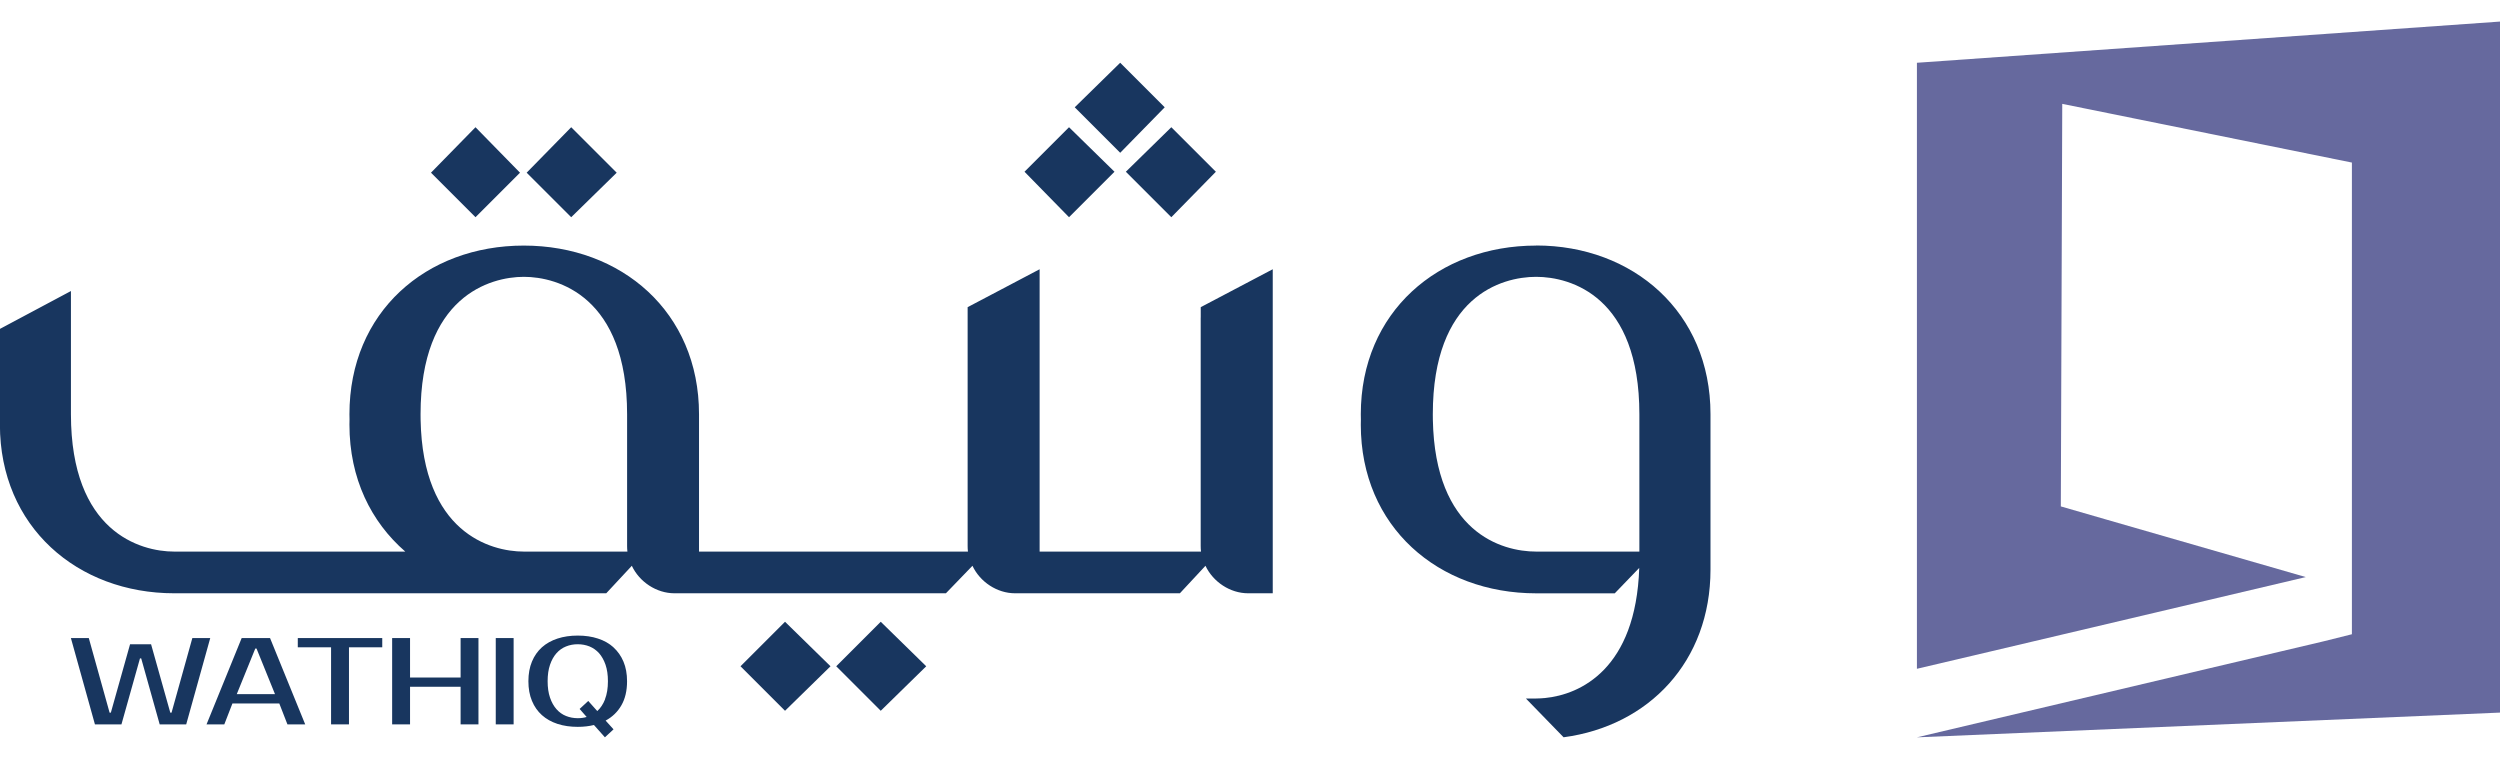
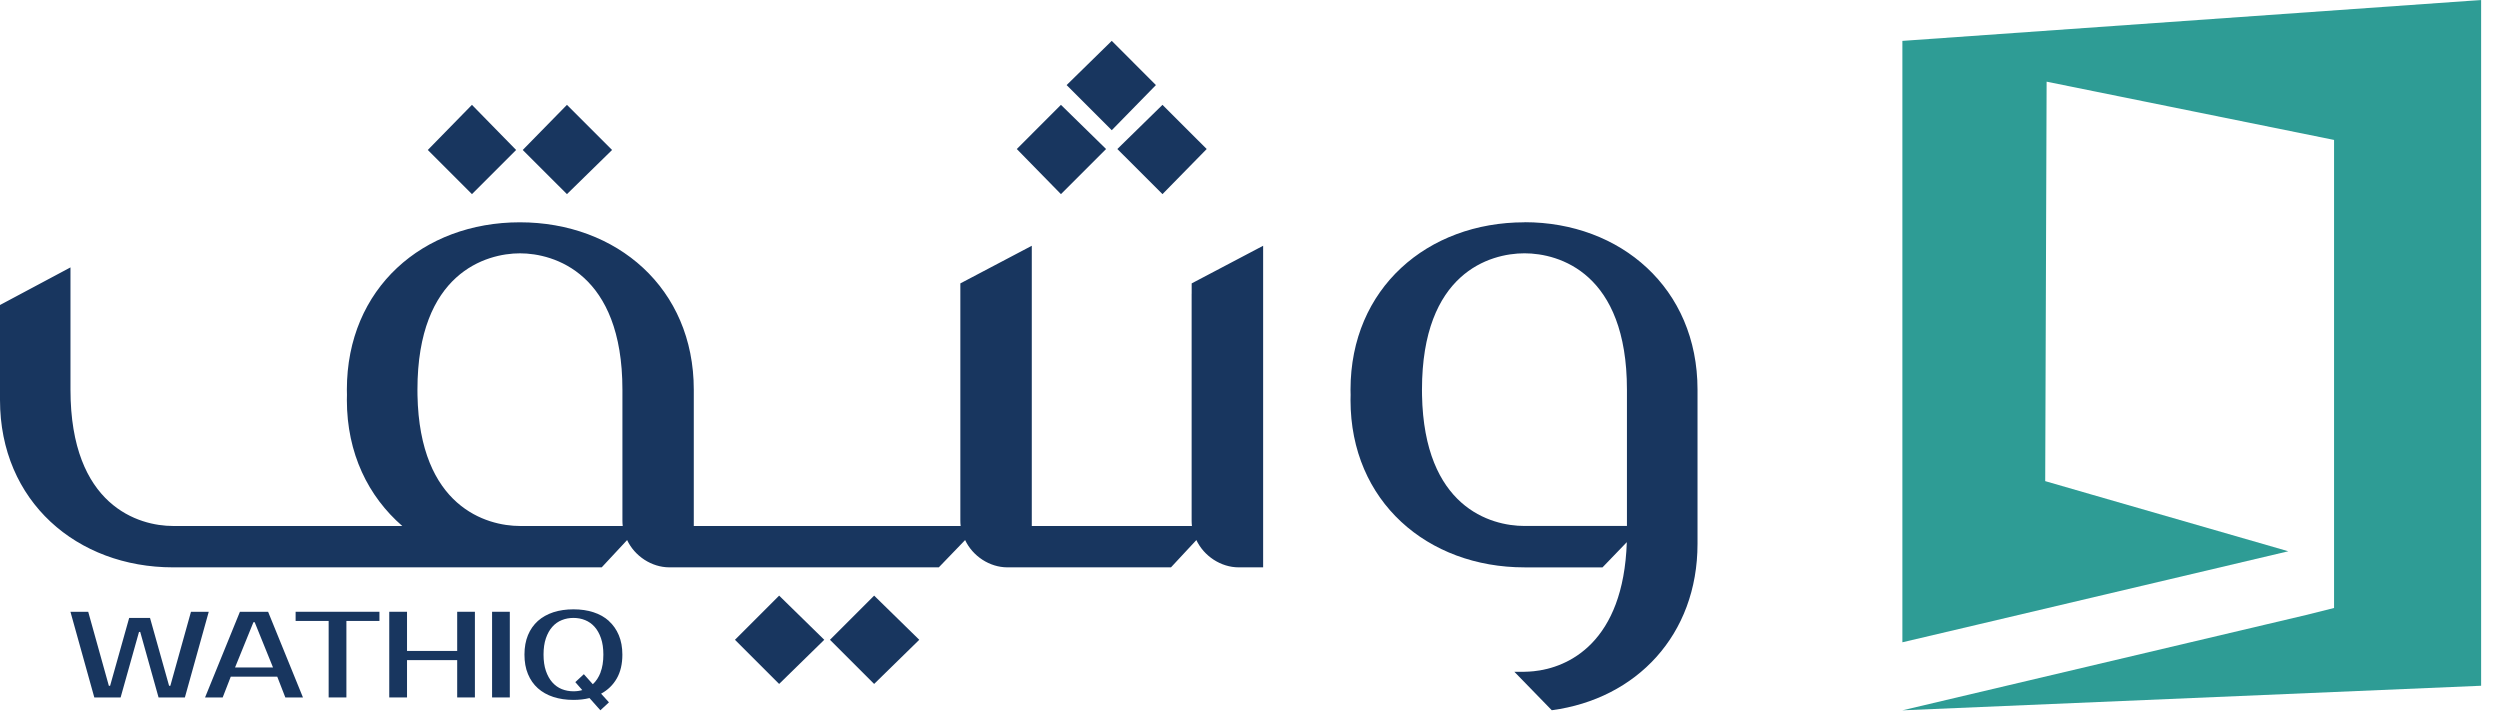
- <svg xmlns="http://www.w3.org/2000/svg" width="112" height="34" viewBox="0 0 112 34" fill="none">
-   <path d="M8.617 28.585L7.685 31.927H7.629L6.768 28.862H5.827L4.966 31.927H4.91L3.978 28.585H3.176L4.253 32.452H5.441L6.271 29.496H6.326L7.154 32.452H8.342L9.419 28.585H8.617Z" fill="#18365F" />
-   <path d="M10.827 28.585L9.253 32.452H10.049L10.413 31.514H12.512L12.877 32.452H13.673L12.098 28.585H10.827ZM10.607 31.098L11.437 29.054H11.492L12.32 31.098H10.607Z" fill="#18365F" />
-   <path d="M13.341 28.999H14.832V32.452H15.634V28.999H17.125V28.585H13.341V28.999Z" fill="#18365F" />
-   <path d="M20.635 30.353H18.37V28.585H17.568V32.452H18.37V30.767H20.635V32.452H21.435V28.585H20.635V30.353Z" fill="#18365F" />
-   <path d="M23.01 28.585H22.21V32.452H23.01V28.585Z" fill="#18365F" />
-   <path d="M27.484 28.999C27.29 28.825 27.058 28.694 26.787 28.607C26.518 28.518 26.215 28.474 25.884 28.474C25.553 28.474 25.251 28.518 24.977 28.607C24.706 28.696 24.472 28.827 24.278 28.999C24.086 29.173 23.936 29.385 23.831 29.64C23.726 29.894 23.672 30.187 23.672 30.518C23.672 30.848 23.724 31.141 23.831 31.397C23.936 31.652 24.084 31.864 24.278 32.038C24.472 32.211 24.704 32.341 24.977 32.431C25.251 32.52 25.552 32.563 25.884 32.563C26.146 32.563 26.387 32.535 26.609 32.48L27.1 33.032L27.486 32.674L27.132 32.282C27.433 32.12 27.67 31.892 27.839 31.597C28.009 31.302 28.092 30.943 28.092 30.52C28.092 30.189 28.039 29.896 27.932 29.642C27.825 29.387 27.674 29.175 27.482 29.001M27.108 31.326C27.021 31.547 26.904 31.724 26.758 31.856L26.354 31.403L25.967 31.761L26.282 32.12C26.162 32.157 26.029 32.175 25.884 32.175C25.696 32.175 25.52 32.141 25.358 32.076C25.193 32.011 25.051 31.908 24.93 31.771C24.809 31.634 24.712 31.462 24.641 31.254C24.569 31.046 24.534 30.801 24.534 30.518C24.534 30.235 24.569 29.989 24.641 29.781C24.712 29.573 24.809 29.401 24.93 29.264C25.051 29.128 25.193 29.027 25.358 28.961C25.522 28.894 25.698 28.862 25.884 28.862C26.07 28.862 26.249 28.896 26.411 28.961C26.575 29.029 26.718 29.13 26.839 29.264C26.959 29.401 27.056 29.573 27.128 29.781C27.199 29.989 27.235 30.235 27.235 30.518C27.235 30.834 27.191 31.104 27.104 31.324" fill="#18365F" />
-   <path d="M49.929 7.694L47.892 5.7L45.898 7.694L47.892 9.731L49.929 7.694Z" fill="#18365F" />
-   <path d="M52.179 4.807L50.185 2.811L48.148 4.807L50.185 6.845L52.179 4.807Z" fill="#18365F" />
-   <path d="M52.475 9.731L54.471 7.694L52.475 5.7L50.438 7.694L52.475 9.731Z" fill="#18365F" />
-   <path d="M35.169 27.855L33.175 29.849L35.169 31.843L37.207 29.849L35.169 27.855Z" fill="#18365F" />
-   <path d="M37.463 29.849L39.457 31.843L41.495 29.849L39.457 27.855L37.463 29.849Z" fill="#18365F" />
-   <path d="M23.296 7.737L21.302 5.7L19.308 7.737L21.302 9.731L23.296 7.737Z" fill="#18365F" />
-   <path d="M27.628 7.737L25.59 5.7L23.594 7.737L25.59 9.731L27.628 7.737Z" fill="#18365F" />
-   <path d="M53.791 14.228V24.458C53.791 24.543 53.795 24.628 53.805 24.711H46.575V12.062L43.35 13.761V24.458C43.35 24.543 43.354 24.628 43.364 24.711H31.316V18.557C31.316 13.973 27.835 11.002 23.465 11.002C19.095 11.002 15.655 13.973 15.655 18.557C15.655 18.634 15.655 18.711 15.659 18.787C15.657 18.864 15.655 18.945 15.655 19.024C15.655 21.44 16.627 23.384 18.156 24.711H7.803C6.275 24.711 3.178 23.82 3.178 18.557V13.038L-0.004 14.735V19.022C-0.004 23.606 3.477 26.579 7.805 26.579H27.16L28.306 25.347C28.645 26.07 29.409 26.579 30.217 26.579H42.377L43.566 25.347C43.904 26.07 44.669 26.579 45.474 26.579H52.859L54.005 25.347C54.346 26.07 55.11 26.579 55.916 26.579H57.019V12.062L53.793 13.761V14.228H53.791ZM23.467 24.711C21.962 24.711 18.936 23.848 18.843 18.8C18.843 18.794 18.843 18.788 18.843 18.781C18.843 18.707 18.841 18.632 18.841 18.557C18.841 13.293 21.94 12.402 23.469 12.402C24.997 12.402 28.094 13.293 28.094 18.557V24.458C28.094 24.543 28.098 24.628 28.108 24.711H23.467Z" fill="#18365F" />
-   <path d="M68.818 11.002C64.445 11.002 60.964 13.973 60.964 18.559C60.964 18.636 60.964 18.715 60.968 18.793C60.966 18.87 60.964 18.947 60.964 19.026C60.964 23.61 64.445 26.581 68.818 26.581H72.341L73.438 25.442C73.289 29.973 70.798 31.117 69.212 31.272C69.208 31.272 69.204 31.272 69.2 31.272C69.105 31.284 68.966 31.29 68.822 31.293C68.657 31.297 68.485 31.295 68.36 31.293L70.049 33.03C73.869 32.521 76.63 29.634 76.63 25.517V18.555C76.63 13.971 73.148 10.998 68.82 10.998M73.444 24.711H68.818C67.271 24.711 64.287 23.848 64.192 18.8V18.781C64.192 18.707 64.19 18.632 64.19 18.557C64.19 13.294 67.248 12.402 68.818 12.402C70.388 12.402 73.444 13.294 73.444 18.557V24.711Z" fill="#18365F" />
-   <path d="M85.878 2.812V29.962L89.244 29.17L103.3 25.853L94.373 23.279L92.325 22.687L92.389 4.653L105.365 7.283V28.414L104.102 28.73L85.878 33.033L112.004 31.924V0.974V0.966L85.878 2.812Z" fill="#66699E" />
+ <svg xmlns="http://www.w3.org/2000/svg" width="130" height="37" viewBox="0 0 130 37" fill="none">
+   <path d="M9.931 31.812L8.857 35.663H8.793L7.801 32.132H6.717L5.725 35.663H5.661L4.587 31.812H3.663L4.904 36.267H6.272L7.228 32.862H7.292L8.245 36.267H9.614L10.855 31.812H9.931Z" fill="#18365F" />
+   <path d="M12.476 31.812L10.663 36.267H11.58L12 35.186H14.417L14.837 36.267H15.754L13.941 31.812H12.476ZM12.223 34.707L13.179 32.353H13.243L14.196 34.707H12.223Z" fill="#18365F" />
+   <path d="M15.372 32.289H17.09V36.267H18.013V32.289H19.731V31.812H15.372V32.289Z" fill="#18365F" />
+   <path d="M23.774 33.849H21.165V31.812H20.241V36.267H21.165V34.326H23.774V36.267H24.695V31.812H23.774V33.849Z" fill="#18365F" />
+   <path d="M26.51 31.812H25.588V36.267H26.51V31.812Z" fill="#18365F" />
+   <path d="M31.663 32.289C31.439 32.088 31.172 31.938 30.86 31.837C30.55 31.735 30.201 31.685 29.82 31.685C29.439 31.685 29.09 31.735 28.775 31.837C28.463 31.94 28.194 32.091 27.97 32.289C27.749 32.49 27.575 32.734 27.454 33.028C27.334 33.32 27.272 33.657 27.272 34.038C27.272 34.419 27.331 34.757 27.454 35.051C27.575 35.345 27.746 35.589 27.97 35.79C28.194 35.989 28.46 36.139 28.775 36.242C29.09 36.344 29.436 36.395 29.82 36.395C30.121 36.395 30.399 36.363 30.654 36.299L31.22 36.935L31.665 36.522L31.257 36.071C31.603 35.884 31.877 35.621 32.071 35.282C32.267 34.942 32.363 34.529 32.363 34.041C32.363 33.66 32.301 33.322 32.178 33.03C32.055 32.736 31.882 32.492 31.66 32.291M31.229 34.969C31.129 35.224 30.994 35.428 30.826 35.58L30.36 35.058L29.916 35.471L30.278 35.884C30.139 35.927 29.986 35.947 29.82 35.947C29.603 35.947 29.4 35.909 29.213 35.834C29.024 35.758 28.86 35.64 28.72 35.482C28.581 35.325 28.469 35.126 28.387 34.887C28.305 34.647 28.264 34.365 28.264 34.038C28.264 33.712 28.305 33.429 28.387 33.19C28.469 32.95 28.581 32.752 28.72 32.595C28.86 32.437 29.024 32.321 29.213 32.246C29.402 32.168 29.605 32.132 29.82 32.132C30.034 32.132 30.239 32.17 30.426 32.246C30.616 32.323 30.78 32.44 30.919 32.595C31.058 32.752 31.17 32.95 31.252 33.19C31.334 33.429 31.375 33.712 31.375 34.038C31.375 34.403 31.325 34.714 31.225 34.967" fill="#18365F" />
+   <path d="M57.516 7.749L55.169 5.452L52.873 7.749L55.169 10.095L57.516 7.749Z" fill="#18365F" />
+   <path d="M60.108 4.424L57.811 2.125L55.464 4.424L57.811 6.771L60.108 4.424Z" fill="#18365F" />
+   <path d="M60.449 10.095L62.748 7.749L60.449 5.452L58.102 7.749L60.449 10.095Z" fill="#18365F" />
+   <path d="M40.515 30.972L38.218 33.269L40.515 35.565L42.862 33.269L40.515 30.972Z" fill="#18365F" />
+   <path d="M43.158 33.269L45.455 35.565L47.802 33.269L45.455 30.972L43.158 33.269Z" fill="#18365F" />
+   <path d="M26.838 7.799L24.541 5.452L22.245 7.799L24.541 10.095L26.838 7.799Z" fill="#18365F" />
+   <path d="M31.828 7.799L29.481 5.452L27.182 7.799L29.481 10.095L31.828 7.799Z" fill="#18365F" />
+   <path d="M61.965 15.276V27.059C61.965 27.157 61.969 27.255 61.981 27.351H53.653V12.78L49.938 14.737V27.059C49.938 27.157 49.942 27.255 49.954 27.351H36.077V20.262C36.077 14.981 32.067 11.56 27.033 11.56C21.999 11.56 18.037 14.981 18.037 20.262C18.037 20.351 18.037 20.439 18.042 20.526C18.04 20.615 18.037 20.709 18.037 20.8C18.037 23.583 19.157 25.822 20.918 27.351H8.994C7.233 27.351 3.665 26.324 3.665 20.262V13.905L0 15.86V20.798C0 26.078 4.01 29.502 8.996 29.502H31.289L32.61 28.083C33 28.915 33.88 29.502 34.811 29.502H48.818L50.186 28.083C50.576 28.915 51.457 29.502 52.385 29.502H60.891L62.211 28.083C62.603 28.915 63.484 29.502 64.412 29.502H65.683V12.78L61.967 14.737V15.276H61.965ZM27.035 27.351C25.302 27.351 21.817 26.356 21.709 20.542C21.709 20.535 21.709 20.529 21.709 20.519C21.709 20.435 21.707 20.348 21.707 20.262C21.707 14.199 25.277 13.173 27.038 13.173C28.799 13.173 32.366 14.199 32.366 20.262V27.059C32.366 27.157 32.37 27.255 32.382 27.351H27.035Z" fill="#18365F" />
+   <path d="M79.273 11.56C74.237 11.56 70.227 14.981 70.227 20.264C70.227 20.353 70.227 20.444 70.232 20.533C70.229 20.622 70.227 20.711 70.227 20.802C70.227 26.082 74.237 29.503 79.273 29.503H83.331L84.594 28.192C84.423 33.411 81.554 34.729 79.727 34.907C79.722 34.907 79.718 34.907 79.713 34.907C79.604 34.921 79.444 34.927 79.278 34.932C79.088 34.937 78.89 34.934 78.746 34.932L80.692 36.932C85.092 36.346 88.271 33.021 88.271 28.279V20.259C88.271 14.979 84.261 11.555 79.275 11.555M84.601 27.35H79.273C77.492 27.35 74.054 26.356 73.945 20.542V20.519C73.945 20.435 73.943 20.348 73.943 20.261C73.943 14.199 77.464 13.172 79.273 13.172C81.082 13.172 84.601 14.199 84.601 20.261V27.35Z" fill="#18365F" />
+   <path d="M98.924 2.126V33.399L102.802 32.487L118.992 28.666L108.709 25.701L106.351 25.019L106.424 4.247L121.371 7.276V31.615L119.915 31.98L98.924 36.937L129.018 35.659V0.009V0L98.924 2.126Z" fill="#2E9C95" />
</svg>
